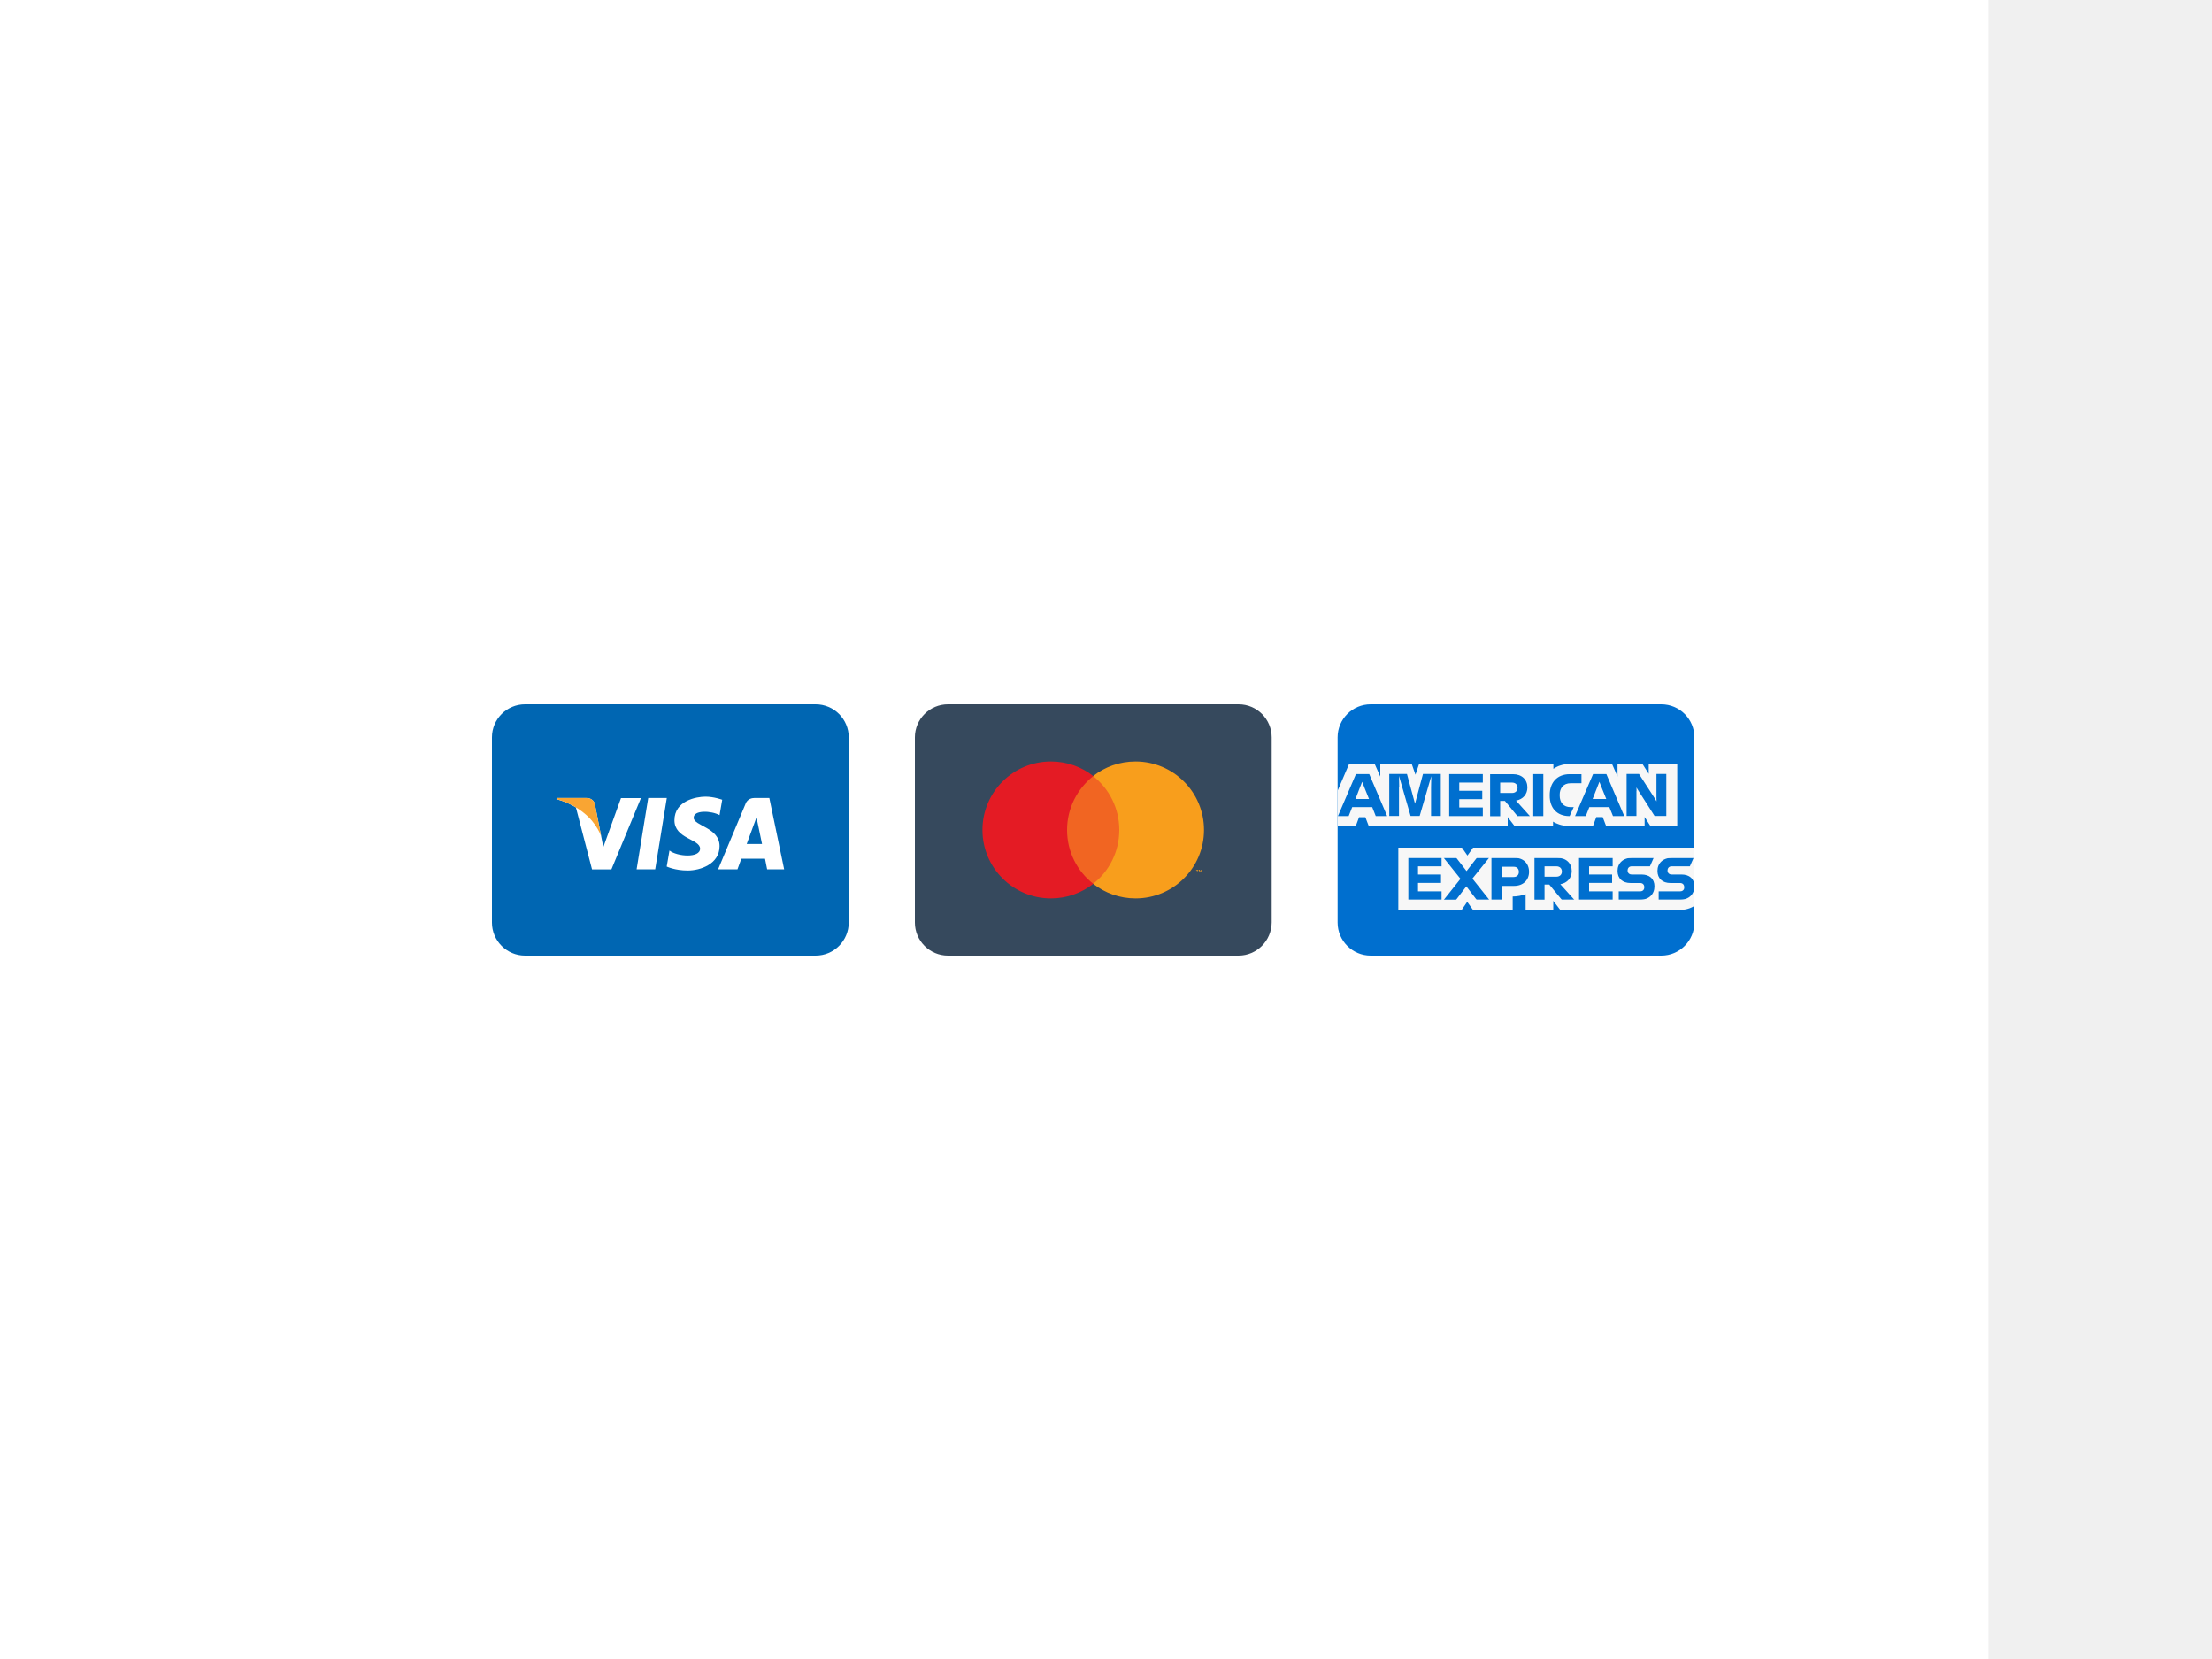
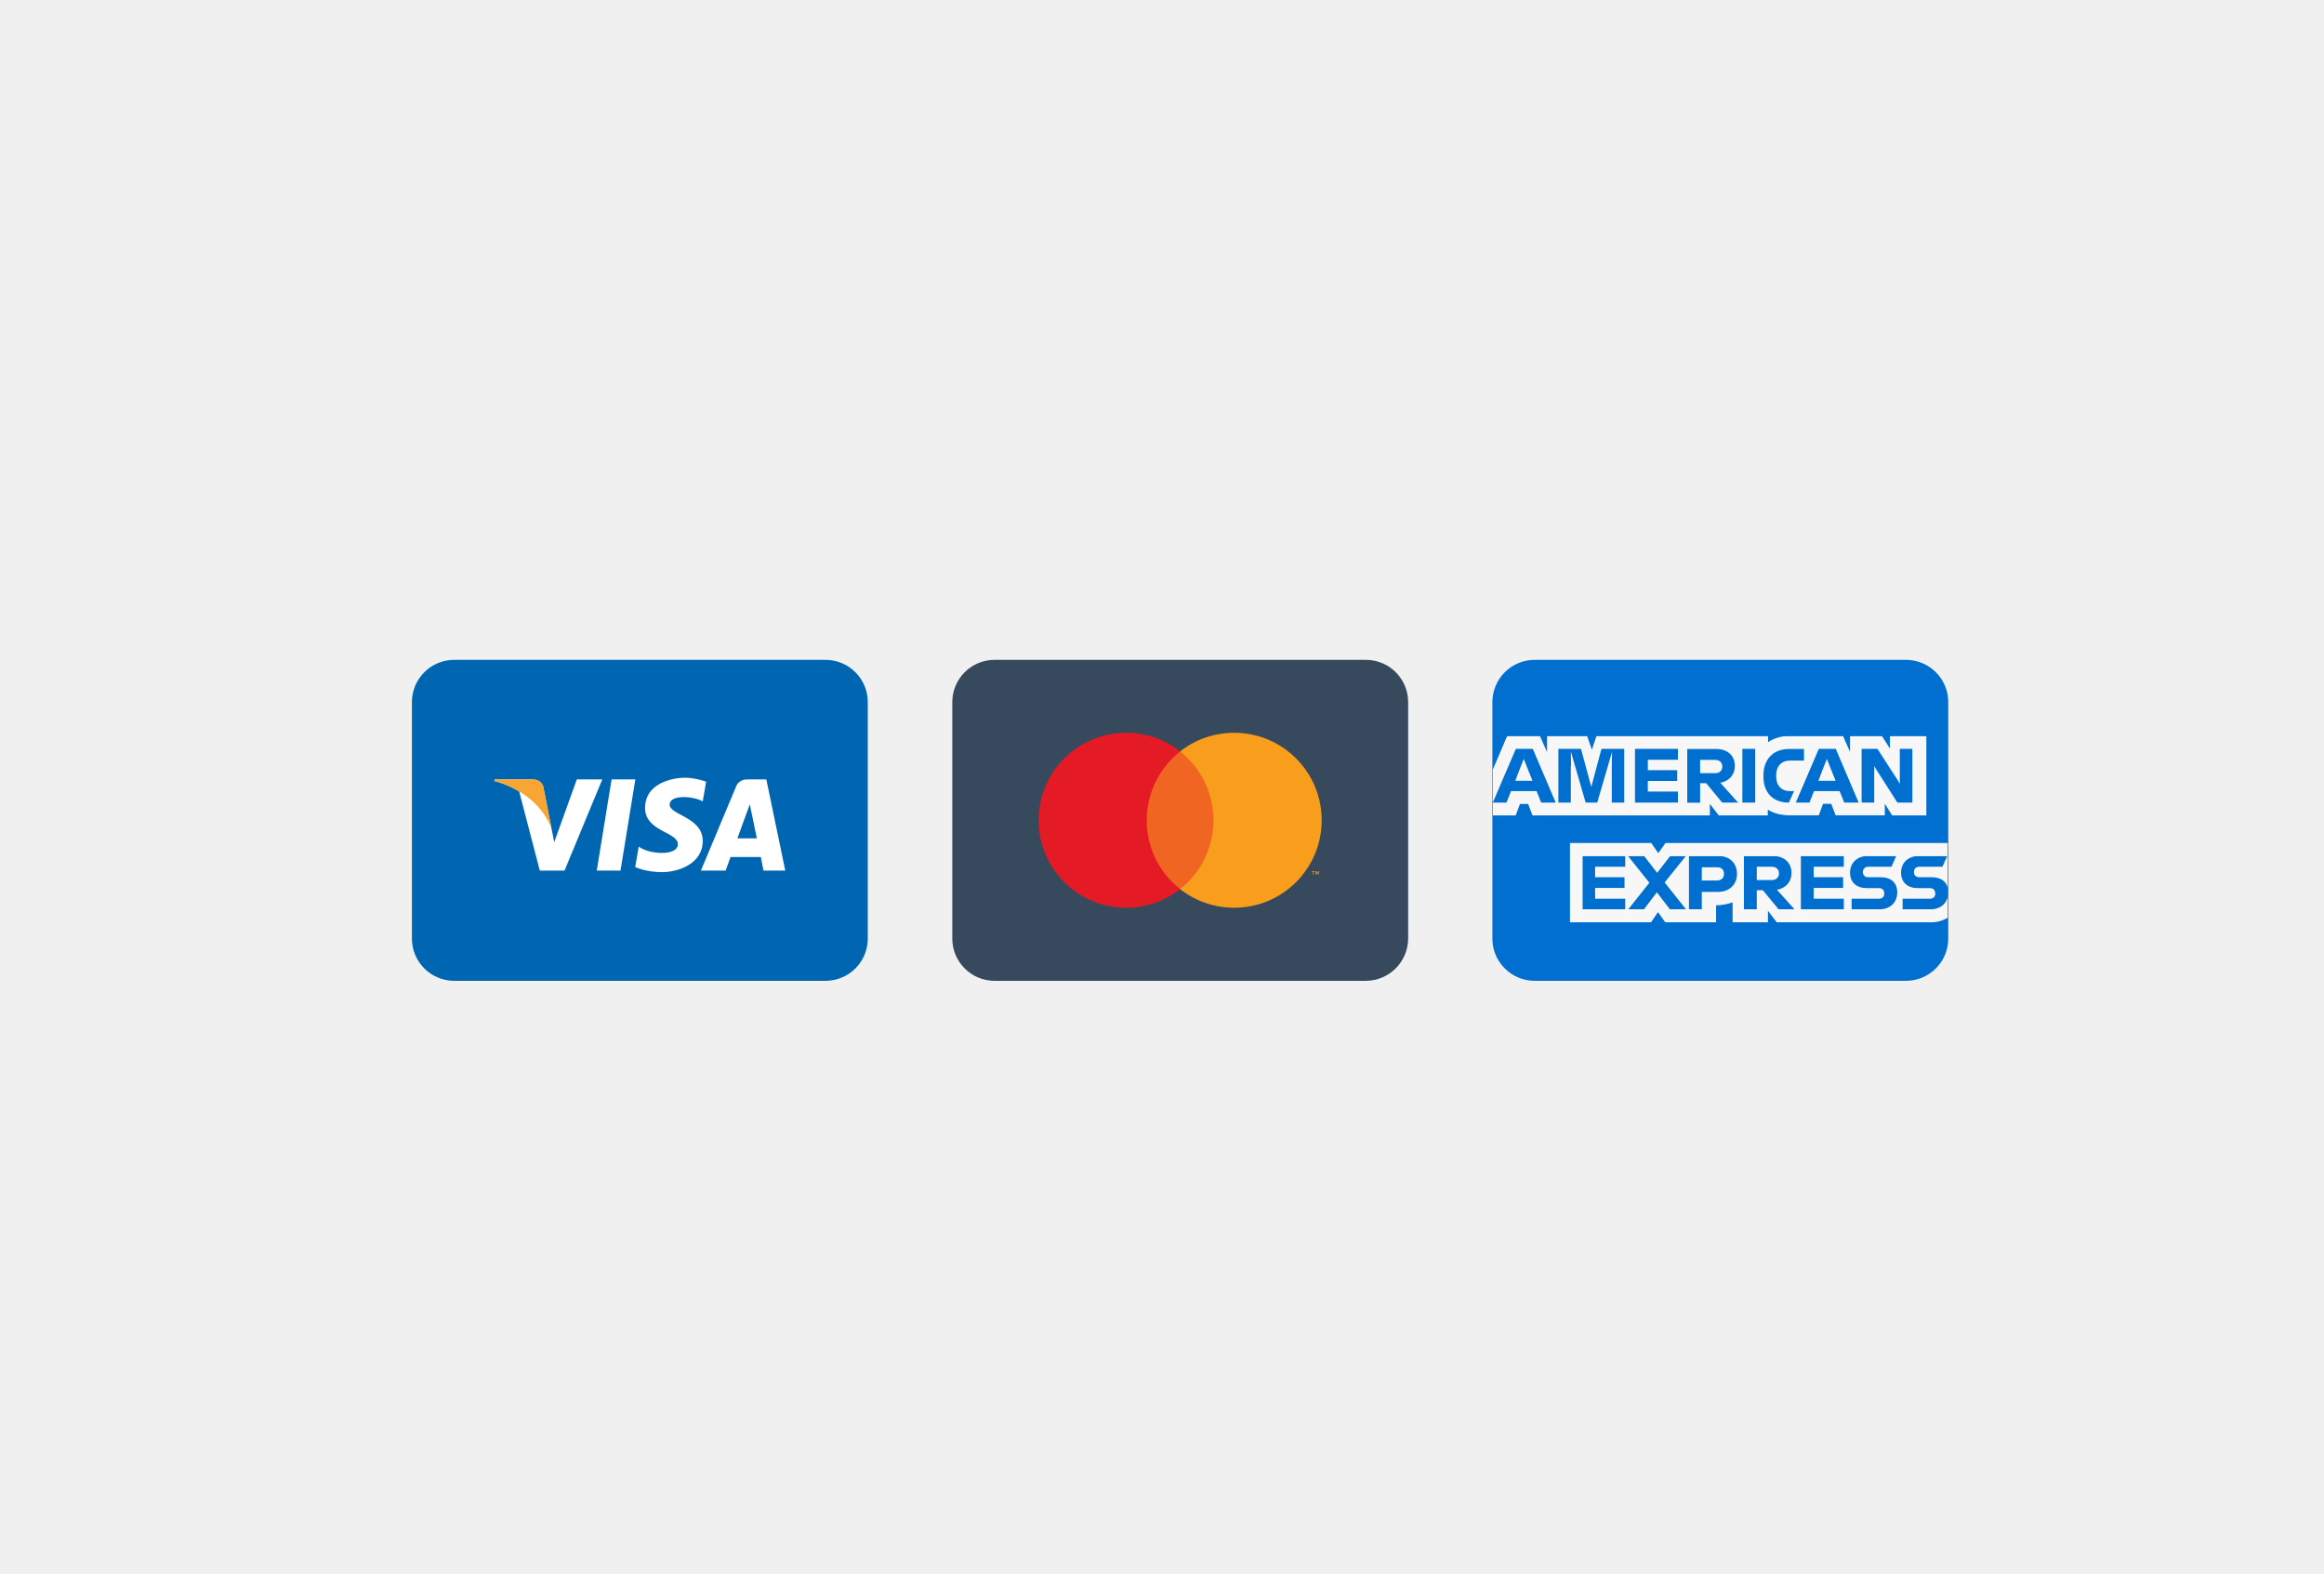
- <svg xmlns="http://www.w3.org/2000/svg" version="1.1" id="Layer_1" x="0px" y="0px" viewBox="0 0 2000 1500" style="enable-background:new 0 0 2000 1500;" xml:space="preserve">
+ <svg xmlns="http://www.w3.org/2000/svg" version="1.1" id="Layer_1" x="0px" y="0px" viewBox="0 0 1644.6 1113.1" style="enable-background:new 0 0 1644.6 1113.1;" xml:space="preserve">
  <style type="text/css">
- 	.st0{fill:#FFFFFF;}
- 	.st1{fill:#0066B2;}
- 	.st2{fill:#36495D;}
- 	.st3{fill:#006FCF;}
+ 	.st0{fill:#0066B2;}
+ 	.st1{fill:#36495D;}
+ 	.st2{fill:#006FCF;}
+ 	.st3{fill:#FFFFFF;}
	.st4{fill:#F9A533;}
	.st5{fill:#F16522;}
	.st6{fill:#E41B24;}
	.st7{fill:#F89E1C;}
	.st8{filter:url(#Adobe_OpacityMaskFilter);}
	.st9{mask:url(#bluebox-55x54-b_2_);fill:#F7F7F7;}
	.st10{filter:url(#Adobe_OpacityMaskFilter_1_);}
	.st11{mask:url(#bluebox-55x54-d_2_);fill:#006FCF;}
</style>
-   <rect id="XMLID_198_" x="-202.1" y="0" class="st0" width="2000" height="1500" />
-   <path id="XMLID_4_" class="st1" d="M737.5,864H474.7c-16.5,0-29.9-13.4-29.9-29.9V666.7c0-16.5,13.4-29.9,29.9-29.9h262.8  c16.5,0,29.9,13.4,29.9,29.9v167.3C767.4,850.6,754,864,737.5,864z" />
-   <path id="XMLID_5_" class="st2" d="M1119.8,864H857.1c-16.5,0-29.9-13.4-29.9-29.9V666.7c0-16.5,13.4-29.9,29.9-29.9h262.8  c16.5,0,29.9,13.4,29.9,29.9v167.3C1149.7,850.6,1136.3,864,1119.8,864z" />
-   <path id="XMLID_6_" class="st3" d="M1502.1,864h-262.8c-16.5,0-29.9-13.4-29.9-29.9V666.7c0-16.5,13.4-29.9,29.9-29.9h262.8  c16.5,0,29.9,13.4,29.9,29.9v167.3C1532,850.6,1518.6,864,1502.1,864z" />
-   <g id="XMLID_1_">
-     <path id="XMLID_57_" class="st0" d="M140,736.8c-1,6.3-5.8,6.3-10.4,6.3h-2.7l1.9-11.8c0.1-0.7,0.7-1.2,1.4-1.2h1.2   c3.2,0,6.2,0,7.7,1.8C140,733,140.3,734.6,140,736.8z M138,720.3h-17.6c-1.2,0-2.2,0.9-2.4,2.1l-7.1,45.1c-0.1,0.9,0.5,1.7,1.4,1.7   h8.4c1.2,0,2.2-0.9,2.4-2.1l1.9-12.2c0.2-1.2,1.2-2.1,2.4-2.1h5.6c11.6,0,18.3-5.6,20-16.7c0.8-4.9,0-8.7-2.2-11.3   C148.3,721.9,143.8,720.3,138,720.3z" />
-     <path id="XMLID_54_" class="st0" d="M178.7,752.9c-0.8,4.8-4.6,8-9.5,8c-2.4,0-4.4-0.8-5.6-2.3c-1.2-1.5-1.7-3.6-1.3-5.9   c0.8-4.8,4.6-8.1,9.4-8.1c2.4,0,4.3,0.8,5.6,2.3C178.6,748.5,179.1,750.6,178.7,752.9z M190.5,736.6h-8.4c-0.7,0-1.3,0.5-1.4,1.2   l-0.4,2.4l-0.6-0.9c-1.8-2.6-5.9-3.5-9.9-3.5c-9.3,0-17.2,7-18.8,16.9c-0.8,4.9,0.3,9.6,3.1,12.9c2.6,3,6.2,4.3,10.6,4.3   c7.5,0,11.6-4.8,11.6-4.8l-0.4,2.3c-0.1,0.9,0.5,1.7,1.4,1.7h7.6c1.2,0,2.2-0.9,2.4-2.1l4.5-28.8   C192.1,737.4,191.4,736.6,190.5,736.6z" />
-     <path id="XMLID_33_" class="st0" d="M235.3,736.6h-8.5c-0.8,0-1.6,0.4-2,1.1l-11.7,17.2l-4.9-16.5c-0.3-1-1.3-1.7-2.3-1.7h-8.3   c-1,0-1.7,1-1.4,1.9l9.3,27.3l-8.8,12.4c-0.7,1,0,2.3,1.2,2.3h8.4c0.8,0,1.6-0.4,2-1l28.1-40.6   C237.2,737.9,236.5,736.6,235.3,736.6z" />
-     <path id="XMLID_38_" class="st0" d="M265.3,736.8c-1,6.3-5.8,6.3-10.4,6.3h-2.6l1.9-11.8c0.1-0.7,0.7-1.2,1.4-1.2h1.2   c3.2,0,6.2,0,7.7,1.8C265.4,733,265.7,734.6,265.3,736.8z M263.3,720.3h-17.6c-1.2,0-2.2,0.9-2.4,2.1l-7.1,45.1   c-0.1,0.9,0.5,1.7,1.4,1.7h9c0.8,0,1.6-0.6,1.7-1.4l2-12.8c0.2-1.2,1.2-2.1,2.4-2.1h5.6c11.6,0,18.3-5.6,20-16.7   c0.8-4.9,0-8.7-2.2-11.3C273.6,721.9,269.2,720.3,263.3,720.3z" />
-     <path id="XMLID_21_" class="st0" d="M304.1,752.9c-0.8,4.8-4.6,8-9.5,8c-2.4,0-4.4-0.8-5.6-2.3c-1.2-1.5-1.7-3.6-1.3-5.9   c0.8-4.8,4.6-8.1,9.4-8.1c2.4,0,4.3,0.8,5.6,2.3C303.9,748.5,304.4,750.6,304.1,752.9z M315.8,736.6h-8.4c-0.7,0-1.3,0.5-1.4,1.2   l-0.4,2.4l-0.6-0.9c-1.8-2.6-5.9-3.5-9.9-3.5c-9.3,0-17.2,7-18.8,16.9c-0.8,4.9,0.3,9.6,3.1,12.9c2.6,3,6.2,4.3,10.6,4.3   c7.5,0,11.6-4.8,11.6-4.8l-0.4,2.3c-0.1,0.9,0.5,1.7,1.4,1.7h7.6c1.2,0,2.2-0.9,2.4-2.1l4.6-28.8   C317.4,737.4,316.7,736.6,315.8,736.6z" />
-     <path id="XMLID_28_" class="st0" d="M325.7,721.6l-7.2,45.9c-0.1,0.9,0.5,1.7,1.4,1.7h7.3c1.2,0,2.2-0.9,2.4-2.1l7.1-45.1   c0.1-0.9-0.5-1.7-1.4-1.7h-8.1C326.4,720.3,325.8,720.8,325.7,721.6z" />
-   </g>
+   <path id="XMLID_4_" class="st0" d="M584.2,694H321.4c-16.5,0-29.9-13.4-29.9-29.9V496.8c0-16.5,13.4-29.9,29.9-29.9h262.8  c16.5,0,29.9,13.4,29.9,29.9v167.3C614.1,680.6,600.7,694,584.2,694z" />
+   <path id="XMLID_5_" class="st1" d="M966.5,694H703.8c-16.5,0-29.9-13.4-29.9-29.9V496.8c0-16.5,13.4-29.9,29.9-29.9h262.8  c16.5,0,29.9,13.4,29.9,29.9v167.3C996.4,680.6,983,694,966.5,694z" />
+   <path id="XMLID_6_" class="st2" d="M1348.8,694h-262.8c-16.5,0-29.9-13.4-29.9-29.9V496.8c0-16.5,13.4-29.9,29.9-29.9h262.8  c16.5,0,29.9,13.4,29.9,29.9v167.3C1378.7,680.6,1365.3,694,1348.8,694z" />
  <g id="XMLID_7_">
    <g id="XMLID_9_">
-       <polygon id="XMLID_19_" class="st0" points="592.4,786 575.6,786 586.1,721.5 602.9,721.5   " />
-       <path id="XMLID_18_" class="st0" d="M561.5,721.5l-16,44.4l-1.9-9.6l0,0l-5.7-29c0,0-0.7-5.8-8-5.8h-26.5l-0.3,1.1    c0,0,8.1,1.7,17.6,7.4l14.6,56.1h17.5l26.7-64.5H561.5z" />
-       <path id="XMLID_11_" class="st0" d="M693.6,786H709l-13.4-64.5h-13.5c-6.2,0-7.8,4.8-7.8,4.8L649.3,786h17.5l3.5-9.6h21.4    L693.6,786z M675.1,763.2L684,739l5,24.1H675.1z" />
-       <path id="XMLID_10_" class="st0" d="M650.6,737l2.4-13.9c0,0-7.4-2.8-15.1-2.8c-8.3,0-28.1,3.6-28.1,21.4    c0,16.7,23.2,16.9,23.2,25.6c0,8.8-20.8,7.2-27.7,1.7l-2.5,14.5c0,0,7.5,3.6,19,3.6c11.5,0,28.8-5.9,28.8-22.1    c0-16.8-23.4-18.3-23.4-25.6C627.1,732.1,643.4,733,650.6,737z" />
+       <polygon id="XMLID_19_" class="st3" points="439.1,616 422.3,616 432.8,551.5 449.6,551.5   " />
+       <path id="XMLID_18_" class="st3" d="M408.2,551.5l-16,44.4l-1.9-9.6l0,0l-5.7-29c0,0-0.7-5.8-8-5.8h-26.5l-0.3,1.1    c0,0,8.1,1.7,17.6,7.4L382,616h17.5l26.7-64.5H408.2z" />
+       <path id="XMLID_11_" class="st3" d="M540.3,616h15.4l-13.4-64.5h-13.5c-6.2,0-7.8,4.8-7.8,4.8L496,616h17.5l3.5-9.6h21.4    L540.3,616z M521.8,593.2l8.8-24.1l5,24.1H521.8z" />
+       <path id="XMLID_10_" class="st3" d="M497.3,567l2.4-13.9c0,0-7.4-2.8-15.1-2.8c-8.3,0-28.1,3.6-28.1,21.4    c0,16.7,23.2,16.9,23.2,25.6c0,8.8-20.8,7.2-27.7,1.7l-2.5,14.5c0,0,7.5,3.6,19,3.6c11.5,0,28.8-5.9,28.8-22.1    c0-16.8-23.4-18.3-23.4-25.6C473.8,562.1,490.1,563.1,497.3,567z" />
    </g>
-     <path id="XMLID_8_" class="st4" d="M543.6,756.3l-5.7-29c0,0-0.7-5.8-8-5.8h-26.5l-0.3,1.1c0,0,12.7,2.6,24.9,12.5   C539.8,744.5,543.6,756.3,543.6,756.3z" />
+     <path id="XMLID_8_" class="st4" d="M390.3,586.3l-5.7-29c0,0-0.7-5.8-8-5.8h-26.5l-0.3,1.1c0,0,12.7,2.6,24.9,12.5   C386.5,574.5,390.3,586.3,390.3,586.3z" />
  </g>
  <g id="XMLID_3_">
-     <rect id="XMLID_41_" x="961.3" y="701.7" class="st5" width="54.2" height="97.4" />
-     <path id="XMLID_40_" class="st6" d="M964.8,750.4c0-19.8,9.3-37.3,23.7-48.7c-10.5-8.3-23.8-13.2-38.3-13.2   c-34.2,0-61.9,27.7-61.9,61.9c0,34.2,27.7,61.9,61.9,61.9c14.4,0,27.7-4.9,38.3-13.2C974,787.8,964.8,770.2,964.8,750.4" />
-     <path id="XMLID_20_" class="st7" d="M1088.6,750.4c0,34.2-27.7,61.9-61.9,61.9c-14.4,0-27.7-4.9-38.3-13.2   c14.4-11.3,23.6-28.9,23.6-48.7s-9.2-37.3-23.6-48.7c10.5-8.3,23.8-13.2,38.3-13.2C1060.9,688.5,1088.6,716.2,1088.6,750.4    M1082.7,788.8v-2h0.8v-0.4h-2v0.4h0.8v2H1082.7z M1086.7,788.8v-2.4h-0.6l-0.7,1.7l-0.7-1.7h-0.6v2.4h0.4V787l0.7,1.6h0.5l0.7-1.6   v1.8H1086.7z" />
+     <rect id="XMLID_41_" x="808" y="531.8" class="st5" width="54.2" height="97.4" />
+     <path id="XMLID_40_" class="st6" d="M811.5,580.4c0-19.8,9.3-37.3,23.7-48.7c-10.5-8.3-23.8-13.2-38.3-13.2   c-34.2,0-61.9,27.7-61.9,61.9c0,34.2,27.7,61.9,61.9,61.9c14.4,0,27.7-4.9,38.3-13.2C820.7,617.8,811.5,600.2,811.5,580.4" />
+     <path id="XMLID_20_" class="st7" d="M935.3,580.4c0,34.2-27.7,61.9-61.9,61.9c-14.4,0-27.7-4.9-38.3-13.2   c14.4-11.3,23.6-28.9,23.6-48.7s-9.2-37.3-23.6-48.7c10.5-8.3,23.8-13.2,38.3-13.2C907.6,518.5,935.3,546.2,935.3,580.4    M929.4,618.8v-2h0.8v-0.4h-2v0.4h0.8v2H929.4z M933.4,618.8v-2.4h-0.6l-0.7,1.7l-0.7-1.7h-0.6v2.4h0.4V617l0.7,1.6h0.5l0.7-1.6   v1.8H933.4z" />
  </g>
  <g id="XMLID_63_">
    <g id="XMLID_64_" transform="translate(0 16.675)">
      <defs>
-         <filter id="Adobe_OpacityMaskFilter" filterUnits="userSpaceOnUse" x="1209.5" y="674" width="322.3" height="132">
+         <filter id="Adobe_OpacityMaskFilter" filterUnits="userSpaceOnUse" x="1056.2" y="504" width="322.3" height="132">
          <feColorMatrix type="matrix" values="1 0 0 0 0  0 1 0 0 0  0 0 1 0 0  0 0 0 1 0" />
        </filter>
      </defs>
-       <mask maskUnits="userSpaceOnUse" x="1209.5" y="674" width="322.3" height="132" id="bluebox-55x54-b_2_">
+       <mask maskUnits="userSpaceOnUse" x="1056.2" y="504" width="322.3" height="132" id="bluebox-55x54-b_2_">
        <g id="XMLID_108_" class="st8">
-           <polygon id="bluebox-55x54-a_2_" class="st0" points="1209.5,674 1209.5,806 1531.8,806 1531.8,674     " />
+           <polygon id="bluebox-55x54-a_2_" class="st3" points="1056.2,504 1056.2,636 1378.5,636 1378.5,504     " />
        </g>
      </mask>
-       <path id="XMLID_90_" class="st9" d="M1492.3,730.3h24.2V674h-25.8v9l-5.7-9h-22.5v11.4l-5-11.4h-37.2c-1.8,0-3.5,0.1-5.2,0.4    c-1.4,0.2-2.8,0.5-4.2,1c-1.1,0.3-2.1,0.7-3.1,1.2c-1.2,0.5-2.3,1.2-3.3,1.9v-1.9V674h-121.4l-3.3,9.8l-3.4-9.8H1248v11.5    l-5.1-11.5h-23.1l-10.3,24.1v27.2v5h16.3l3-8.1h5.7l3.1,8.1h125.6v-8.2l6.3,8.2h34.7v-1.8v-2.3c0.9,0.6,1.8,1.1,2.8,1.5    c0.9,0.4,1.9,0.8,2.9,1.1c1.2,0.4,2.4,0.7,3.7,0.9c2,0.4,4,0.5,5.9,0.5h20.8l3-8.1h5.8l3.1,8.1h34.8V722L1492.3,730.3z     M1531.8,802.5v-52.8h-2.8h-197.1l-5.1,7.2l-5-7.2h-57.5V806h57.3l5-7.3l5.2,7.3h35.9v-12.1h-0.4c4.5,0,8.5-0.8,12.1-2.1V806h25    v-8.2l6.3,8.2H1519c3.1,0,6-0.5,8.7-1.5C1529.1,804,1530.5,803.3,1531.8,802.5z" />
+       <path id="XMLID_90_" class="st9" d="M1339,560.3h24.2V504h-25.8v9l-5.7-9h-22.5v11.4l-5-11.4h-37.2c-1.8,0-3.5,0.1-5.2,0.4    c-1.4,0.2-2.8,0.5-4.2,1c-1.1,0.3-2.1,0.7-3.1,1.2c-1.2,0.5-2.3,1.2-3.3,1.9v-1.9V504h-121.4l-3.3,9.8l-3.4-9.8h-28.3v11.5    l-5.1-11.5h-23.1l-10.3,24.1v27.2v5h16.3l3-8.1h5.8l3.1,8.1H1210v-8.2l6.3,8.2h34.7v-1.8v-2.3c0.9,0.6,1.8,1.1,2.8,1.5    c0.9,0.4,1.9,0.8,2.9,1.1c1.2,0.4,2.4,0.7,3.7,0.9c2,0.4,4,0.5,5.9,0.5h20.8l3-8.1h5.8l3.1,8.1h34.8V552L1339,560.3z     M1378.5,632.6v-52.8h-2.8h-197.1l-5.1,7.2l-5-7.2h-57.5V636h57.3l5-7.3l5.2,7.3h35.9v-12.1h-0.4c4.5,0,8.5-0.8,12.1-2.1V636h25    v-8.2l6.3,8.2h108.5c3.1,0,6-0.5,8.7-1.5C1375.8,634,1377.2,633.3,1378.5,632.6z" />
      <g id="XMLID_77_" transform="translate(10.3 14.223)">
        <defs>
-           <filter id="Adobe_OpacityMaskFilter_1_" filterUnits="userSpaceOnUse" x="1262.8" y="744.6" width="258.9" height="38">
+           <filter id="Adobe_OpacityMaskFilter_1_" filterUnits="userSpaceOnUse" x="1109.5" y="574.7" width="258.9" height="38">
            <feColorMatrix type="matrix" values="1 0 0 0 0  0 1 0 0 0  0 0 1 0 0  0 0 0 1 0" />
          </filter>
        </defs>
-         <mask maskUnits="userSpaceOnUse" x="1262.8" y="744.6" width="258.9" height="38" id="bluebox-55x54-d_2_">
+         <mask maskUnits="userSpaceOnUse" x="1109.5" y="574.7" width="258.9" height="38" id="bluebox-55x54-d_2_">
          <g id="XMLID_92_" class="st10">
-             <polygon id="bluebox-55x54-c_2_" class="st0" points="1521.7,782.6 1521.7,744.6 1262.8,744.6 1262.8,782.6      " />
+             <polygon id="bluebox-55x54-c_2_" class="st3" points="1368.4,612.6 1368.4,574.7 1109.5,574.7 1109.5,612.6      " />
          </g>
        </mask>
-         <path id="XMLID_78_" class="st11" d="M1508.9,775h-19.5v7.6h19.2c8.2,0,13.1-5,13.1-12.1c0-6.8-4.4-10.7-11.8-10.7h-8.8     c-2.2,0-3.7-1.4-3.7-3.6c0-2.3,1.5-3.8,3.7-3.8h16.5l3.4-7.7h-19.6c-8.2,0-13.1,5-13.1,11.8c0,7,4.6,11,11.8,11h8.7     c2.2,0,3.7,1.4,3.7,3.7C1512.7,773.5,1511.1,775,1508.9,775z M1472.8,775h-19.5v7.6h19.2c8.2,0,13.1-5,13.1-12.1     c0-6.8-4.4-10.7-11.8-10.7h-8.8c-2.2,0-3.7-1.4-3.7-3.6c0-2.3,1.5-3.8,3.7-3.8h16.5l3.4-7.7h-19.6c-8.2,0-13.1,5-13.1,11.8     c0,7,4.6,11,11.8,11h8.7c2.2,0,3.7,1.4,3.7,3.7C1476.5,773.5,1475,775,1472.8,775z M1447.8,752.3v-7.7h-30.4v38h30.4V775h-21.3     v-7.6h20.8v-7.6h-20.8v-7.4H1447.8z M1396.9,752.4c3.3,0,5,2.1,5,4.7c0,2.6-1.7,4.7-5,4.7h-10.7v-9.4H1396.9z M1386.2,768.9h4.3     l11.3,13.7h11.3l-12.6-14c6.5-1.2,10.3-5.9,10.3-11.9c0-7.1-5-12-13.1-12h-20.6v38h9.1V768.9z M1363,757.4c0,2.6-1.6,4.7-4.8,4.7     h-10.9v-9.3h10.9C1361.4,752.7,1363,754.8,1363,757.4z M1338.2,744.6v38h9.1v-12.5h11.4c8.3,0,13.5-5.4,13.5-12.7     c0-7.5-5-12.7-13.1-12.7H1338.2z M1324.8,782.6h11.4l-15.2-19.1l15.1-18.8H1325l-9.3,12l-9.3-12H1295l15.2,19l-15.1,19h11.1     l9.3-12.2L1324.8,782.6z M1293.1,752.3v-7.7h-30.4v38h30.4V775h-21.3v-7.6h20.8v-7.6h-20.8v-7.4H1293.1z" />
+         <path id="XMLID_78_" class="st11" d="M1355.6,605h-19.5v7.6h19.2c8.2,0,13.1-5,13.1-12.1c0-6.8-4.4-10.7-11.8-10.7h-8.8     c-2.2,0-3.7-1.4-3.7-3.6c0-2.3,1.5-3.8,3.7-3.8h16.5l3.4-7.7h-19.6c-8.2,0-13.1,5-13.1,11.8c0,7,4.6,11,11.8,11h8.7     c2.2,0,3.7,1.4,3.7,3.7C1359.4,603.5,1357.8,605,1355.6,605z M1319.5,605H1300v7.6h19.2c8.2,0,13.1-5,13.1-12.1     c0-6.8-4.4-10.7-11.8-10.7h-8.8c-2.2,0-3.7-1.4-3.7-3.6c0-2.3,1.5-3.8,3.7-3.8h16.5l3.4-7.7H1312c-8.2,0-13.1,5-13.1,11.8     c0,7,4.6,11,11.8,11h8.7c2.2,0,3.7,1.4,3.7,3.7C1323.2,603.5,1321.7,605,1319.5,605z M1294.5,582.4v-7.7h-30.4v38h30.4V605h-21.3     v-7.6h20.8v-7.6h-20.8v-7.4H1294.5z M1243.6,582.4c3.3,0,5,2.1,5,4.7c0,2.6-1.7,4.7-5,4.7h-10.7v-9.4H1243.6z M1232.9,599h4.3     l11.3,13.7h11.3l-12.6-14c6.5-1.2,10.3-5.9,10.3-11.9c0-7.1-5-12-13.1-12h-20.6v38h9.1V599z M1209.7,587.4c0,2.6-1.6,4.7-4.8,4.7     H1194v-9.3h10.9C1208.1,582.7,1209.7,584.8,1209.7,587.4z M1184.9,574.7v38h9.1v-12.5h11.4c8.3,0,13.5-5.4,13.5-12.7     c0-7.5-5-12.7-13.1-12.7H1184.9z M1171.5,612.6h11.4l-15.2-19.1l15.1-18.8h-11.1l-9.3,12l-9.3-12h-11.4l15.2,19l-15.1,19h11.1     l9.3-12.2L1171.5,612.6z M1139.8,582.4v-7.7h-30.4v38h30.4V605h-21.3v-7.6h20.8v-7.6h-20.8v-7.4H1139.8z" />
      </g>
-       <path id="XMLID_65_" class="st3" d="M1479.7,698.4l-0.1-3.1l1.9,3.1l14.5,22.7h10.6v-38h-8.9v22l0.1,2.8l-1.7-2.8l-14.2-22h-11.2    v38h8.9V698.4z M1443.3,697.3l2.8-7.1l2.8,7.1l3.4,8.4H1440L1443.3,697.3z M1458.4,721.2h10.2l-16.2-38h-12l-16.3,38h9.7l3.2-8.1    h18.1L1458.4,721.2z M1418.7,721.2h0.5l3.7-8.1h-2.8c-6.2,0-9.9-3.9-9.9-10.6v-0.5c0-6,3.3-10.5,9.8-10.5h9.9v-8.2h-10.6    c-11.7,0-18.1,7.9-18.1,18.7v0.7C1401.1,713.8,1407.7,721.1,1418.7,721.2z M1386.3,721.2h9.1v-16.7v-21.3h-9.1v21V721.2z     M1367.1,690.9c3.3,0,5,2.1,5,4.7s-1.7,4.7-5,4.7h-10.7v-9.4H1367.1z M1356.4,707.5h4.3l11.3,13.7h11.3l-12.6-14    c6.5-1.2,10.3-5.9,10.3-11.9c0-7.1-5-12-13.1-12h-20.6v38h9.1V707.5z M1340.7,690.9v-7.7h-30.4v38h30.4v-7.8h-21.3v-7.5h20.8v-7.6    h-20.8v-7.4H1340.7z M1265.1,695.2l-0.2-10.3l10.5,36.2h8.2l10.5-36l-0.2,10v26h8.8v-38h-16.1l-7.2,26.9l-7.3-26.9h-16v38h8.8    V695.2z M1228.8,697.3l2.8-7.1l2.8,7.1l3.4,8.4h-12.2L1228.8,697.3z M1243.9,721.2h10.3l-16.2-38h-12l-16.3,38h9.7l3.2-8.1h18.1    L1243.9,721.2z" />
+       <path id="XMLID_65_" class="st2" d="M1326.4,528.5l-0.1-3.1l1.9,3.1l14.5,22.7h10.6v-38h-8.9v22l0.1,2.8l-1.7-2.8l-14.2-22h-11.2    v38h8.9V528.5z M1290,527.4l2.8-7.1l2.8,7.1l3.4,8.4h-12.2L1290,527.4z M1305.1,551.2h10.2l-16.2-38h-12l-16.3,38h9.7l3.2-8.1    h18.1L1305.1,551.2z M1265.4,551.2h0.5l3.7-8.1h-2.8c-6.2,0-9.9-3.9-9.9-10.6v-0.5c0-6,3.3-10.5,9.8-10.5h9.9v-8.2H1266    c-11.7,0-18.1,7.9-18.1,18.7v0.7C1247.8,543.8,1254.4,551.1,1265.4,551.2z M1233,551.2h9.1v-16.7v-21.3h-9.1v21V551.2z     M1213.8,521c3.3,0,5,2.1,5,4.7s-1.7,4.7-5,4.7h-10.7V521H1213.8z M1203.1,537.5h4.3l11.3,13.7h11.3l-12.6-14    c6.5-1.2,10.3-5.9,10.3-11.9c0-7.1-5-12-13.1-12H1194v38h9.1V537.5z M1187.4,520.9v-7.7H1157v38h30.4v-7.8h-21.3v-7.5h20.8v-7.6    h-20.8v-7.4H1187.4z M1111.8,525.3l-0.2-10.3l10.5,36.2h8.2l10.5-36l-0.2,10v26h8.8v-38h-16.1l-7.2,26.9l-7.3-26.9h-16v38h8.8    V525.3z M1075.5,527.4l2.8-7.1l2.8,7.1l3.4,8.4h-12.2L1075.5,527.4z M1090.6,551.2h10.3l-16.2-38h-12l-16.3,38h9.7l3.2-8.1h18.1    L1090.6,551.2z" />
    </g>
  </g>
</svg>
